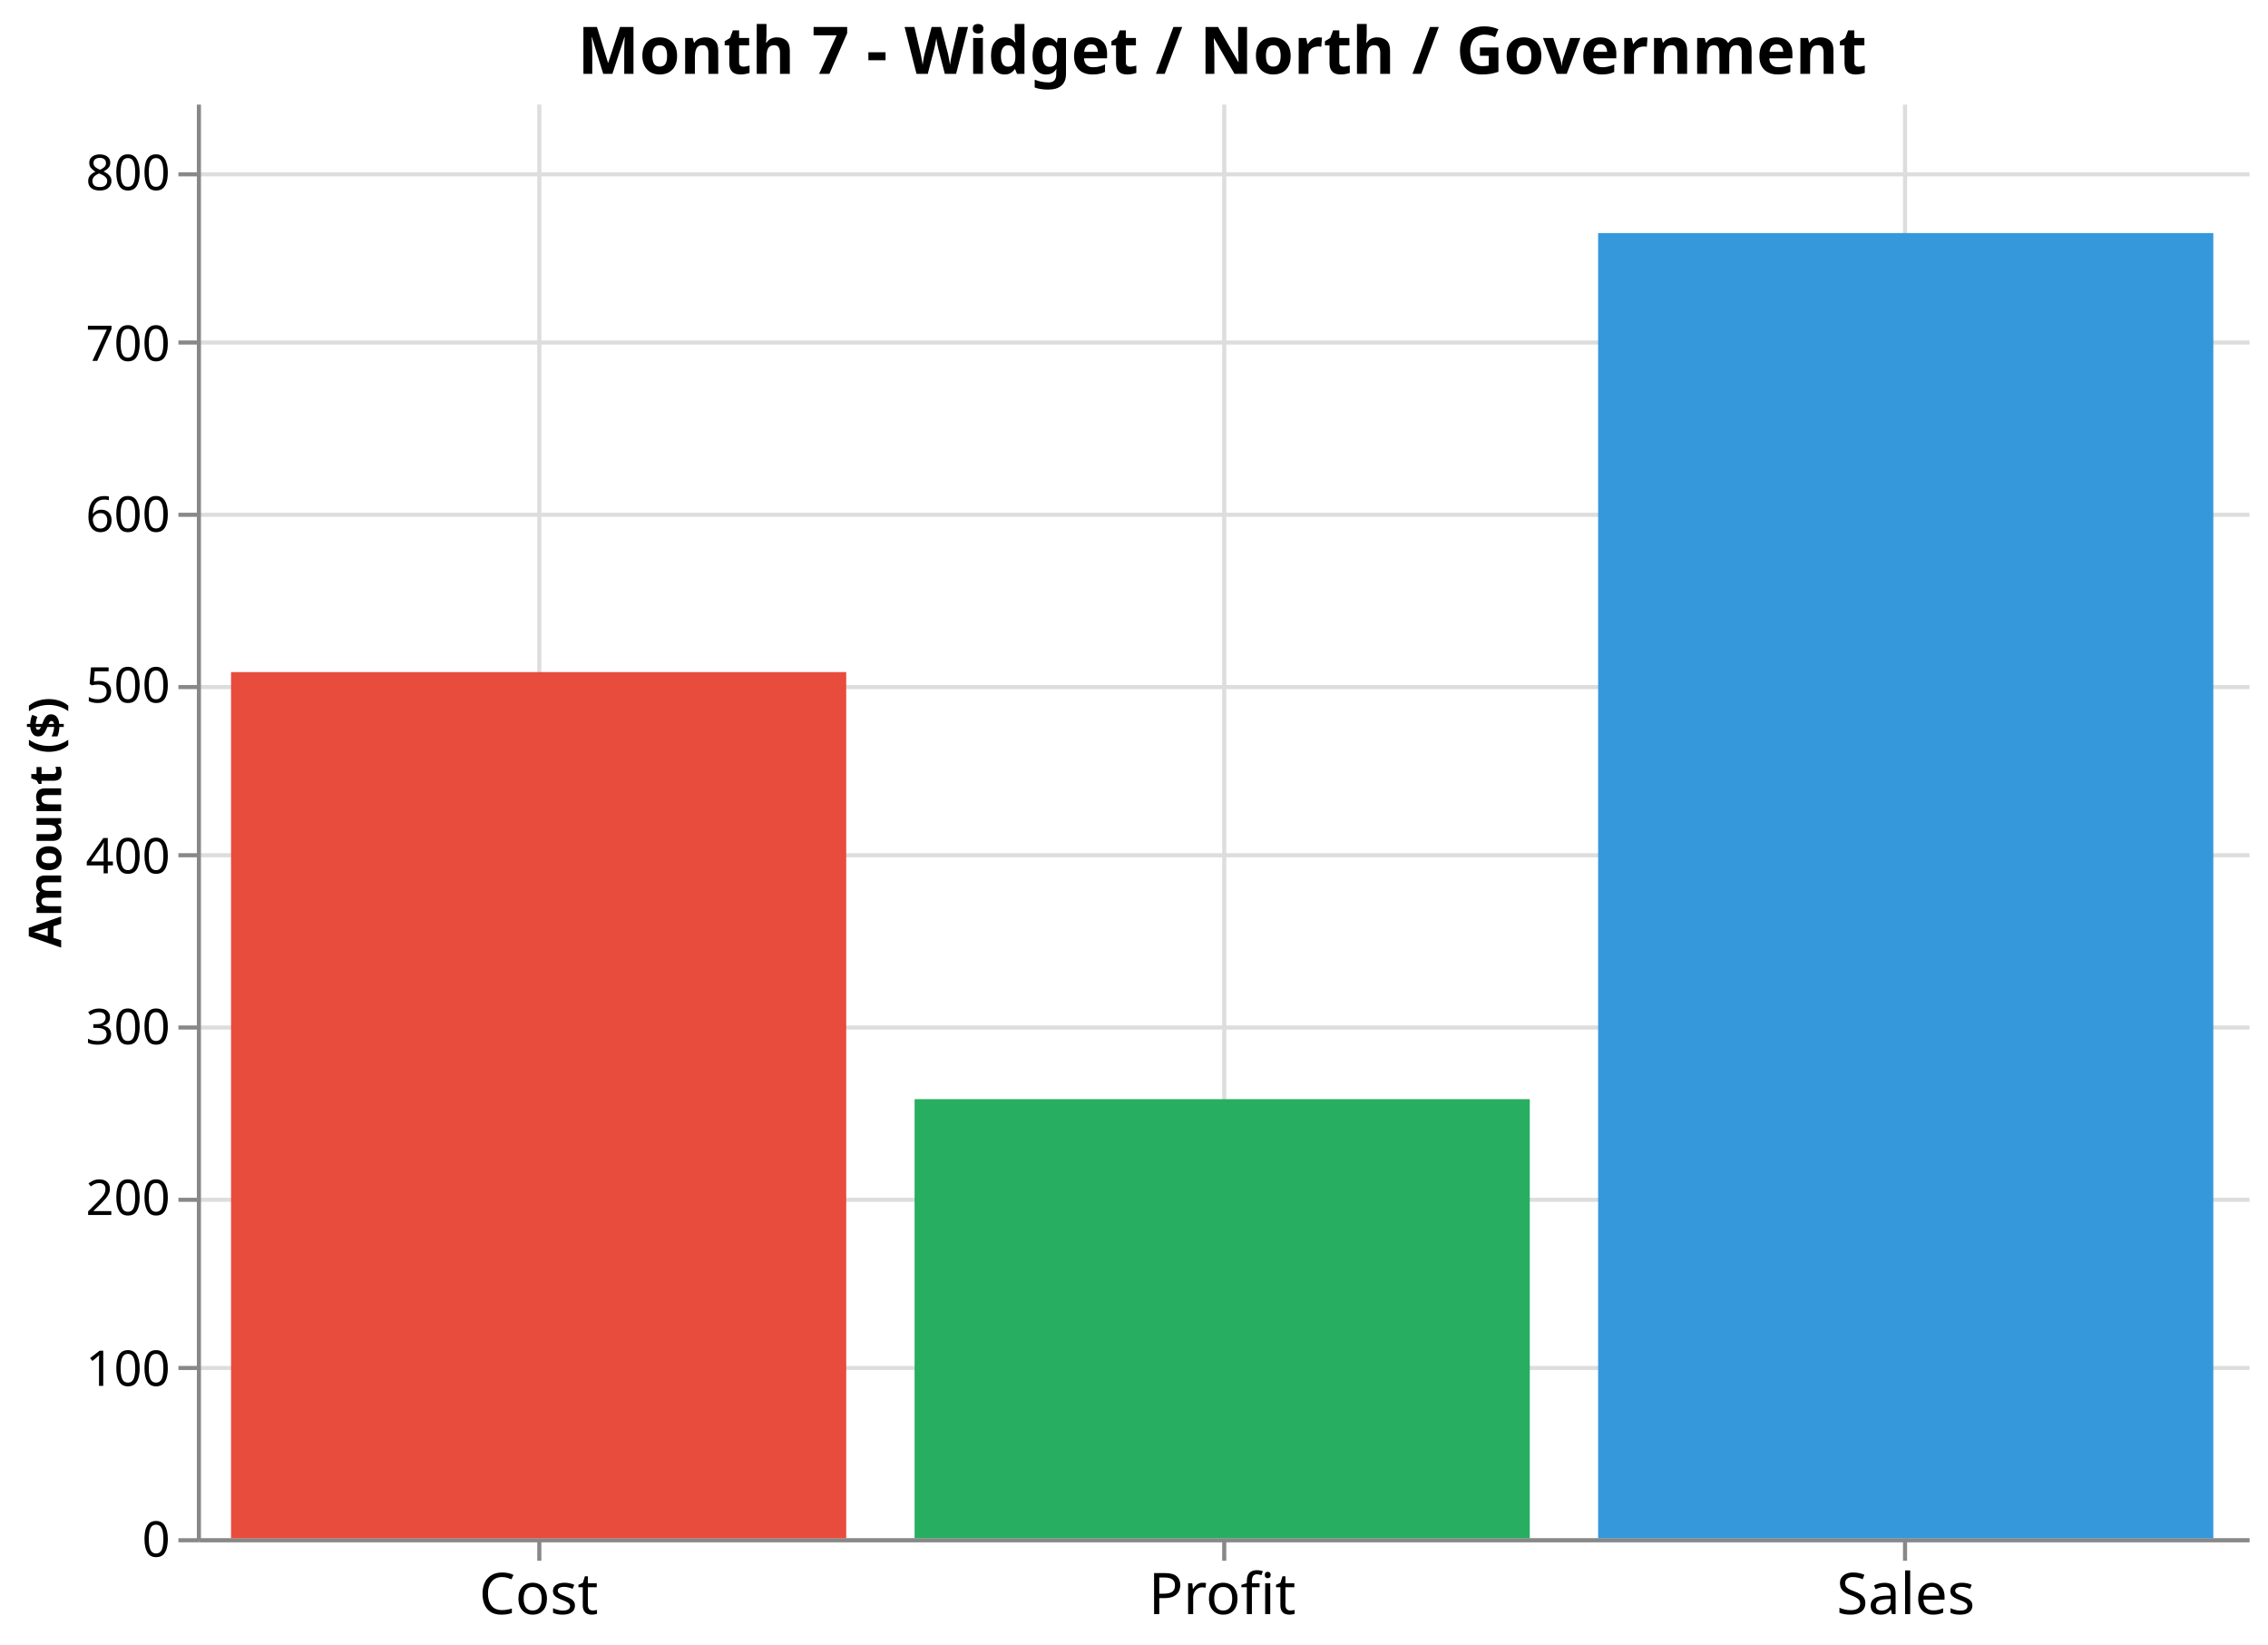
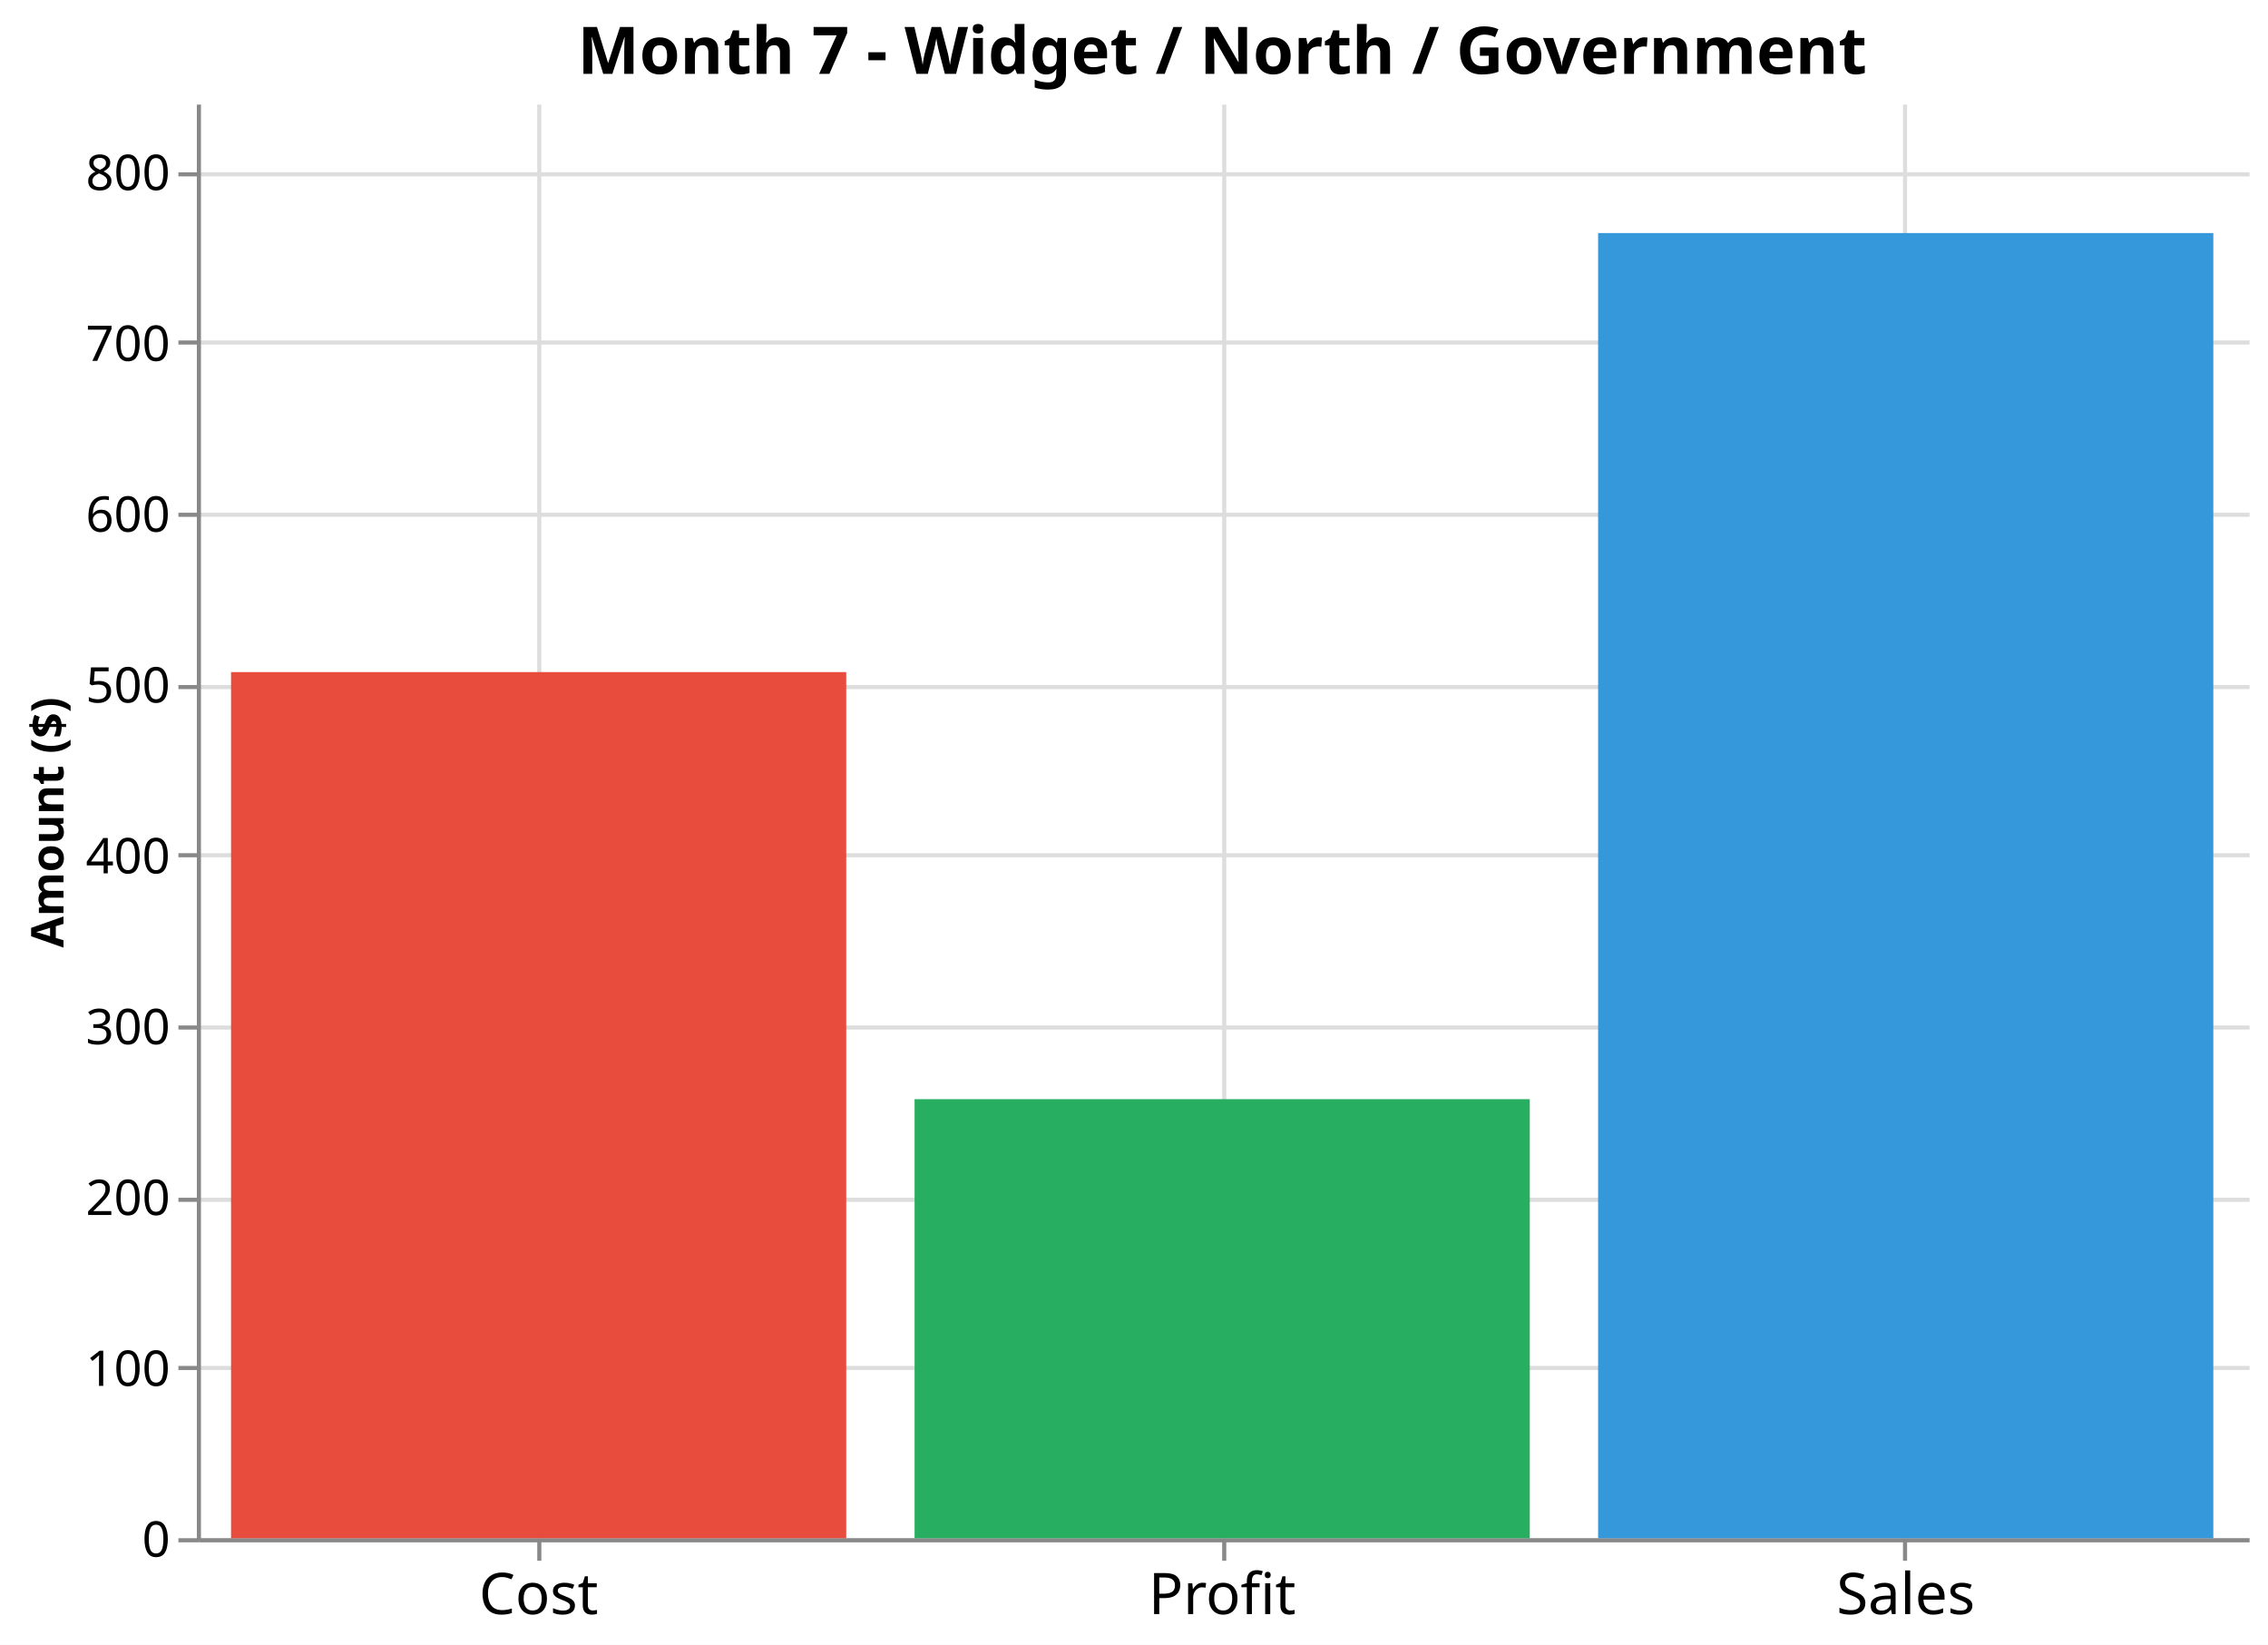
<svg xmlns="http://www.w3.org/2000/svg" version="1.1" class="marks" width="553" height="401" viewBox="0 0 553 401">
  <rect width="553" height="401" fill="white" />
  <g fill="none" stroke-miterlimit="10" transform="translate(48,25)">
    <g class="mark-group role-frame root" role="graphics-object" aria-roledescription="group mark container">
      <g transform="translate(0,0)">
        <path class="background" aria-hidden="true" d="M0,0h500v350h-500Z" />
        <g>
          <g class="mark-group role-axis" aria-hidden="true">
            <g transform="translate(0.5,350.5)">
              <path class="background" aria-hidden="true" d="M0,0h0v0h0Z" pointer-events="none" />
              <g>
                <g class="mark-rule role-axis-grid" pointer-events="none">
                  <line transform="translate(83,-350)" x2="0" y2="350" stroke="#ddd" stroke-width="1" opacity="1" />
                  <line transform="translate(250,-350)" x2="0" y2="350" stroke="#ddd" stroke-width="1" opacity="1" />
                  <line transform="translate(416,-350)" x2="0" y2="350" stroke="#ddd" stroke-width="1" opacity="1" />
                </g>
              </g>
              <path class="foreground" aria-hidden="true" d="" pointer-events="none" display="none" />
            </g>
          </g>
          <g class="mark-group role-axis" aria-hidden="true">
            <g transform="translate(0.5,0.5)">
              <path class="background" aria-hidden="true" d="M0,0h0v0h0Z" pointer-events="none" />
              <g>
                <g class="mark-rule role-axis-grid" pointer-events="none">
                  <line transform="translate(0,350)" x2="500" y2="0" stroke="#ddd" stroke-width="1" opacity="1" />
                  <line transform="translate(0,308)" x2="500" y2="0" stroke="#ddd" stroke-width="1" opacity="1" />
                  <line transform="translate(0,267)" x2="500" y2="0" stroke="#ddd" stroke-width="1" opacity="1" />
                  <line transform="translate(0,225)" x2="500" y2="0" stroke="#ddd" stroke-width="1" opacity="1" />
                  <line transform="translate(0,183)" x2="500" y2="0" stroke="#ddd" stroke-width="1" opacity="1" />
                  <line transform="translate(0,142)" x2="500" y2="0" stroke="#ddd" stroke-width="1" opacity="1" />
                  <line transform="translate(0,100)" x2="500" y2="0" stroke="#ddd" stroke-width="1" opacity="1" />
                  <line transform="translate(0,58)" x2="500" y2="0" stroke="#ddd" stroke-width="1" opacity="1" />
                  <line transform="translate(0,17)" x2="500" y2="0" stroke="#ddd" stroke-width="1" opacity="1" />
                </g>
              </g>
              <path class="foreground" aria-hidden="true" d="" pointer-events="none" display="none" />
            </g>
          </g>
          <g class="mark-group role-axis" role="graphics-symbol" aria-roledescription="axis" aria-label="X-axis for a discrete scale with 3 values: Cost, Profit, Sales">
            <g transform="translate(0.5,350.5)">
              <path class="background" aria-hidden="true" d="M0,0h0v0h0Z" pointer-events="none" />
              <g>
                <g class="mark-rule role-axis-tick" pointer-events="none">
                  <line transform="translate(83,0)" x2="0" y2="5" stroke="#888" stroke-width="1" opacity="1" />
                  <line transform="translate(250,0)" x2="0" y2="5" stroke="#888" stroke-width="1" opacity="1" />
                  <line transform="translate(416,0)" x2="0" y2="5" stroke="#888" stroke-width="1" opacity="1" />
                </g>
                <g class="mark-text role-axis-label" pointer-events="none">
                  <text text-anchor="middle" transform="translate(82.83333,18)" font-family="sans-serif" font-size="14px" fill="#000" opacity="1">Cost</text>
                  <text text-anchor="middle" transform="translate(249.5,18)" font-family="sans-serif" font-size="14px" fill="#000" opacity="1">Profit</text>
                  <text text-anchor="middle" transform="translate(416.1667,18)" font-family="sans-serif" font-size="14px" fill="#000" opacity="1">Sales</text>
                </g>
                <g class="mark-rule role-axis-domain" pointer-events="none">
                  <line transform="translate(0,0)" x2="500" y2="0" stroke="#888" stroke-width="1" opacity="1" />
                </g>
              </g>
              <path class="foreground" aria-hidden="true" d="" pointer-events="none" display="none" />
            </g>
          </g>
          <g class="mark-group role-axis" role="graphics-symbol" aria-roledescription="axis" aria-label="Y-axis titled 'Amount ($)' for a linear scale with values from 0 to 840">
            <g transform="translate(0.5,0.5)">
              <path class="background" aria-hidden="true" d="M0,0h0v0h0Z" pointer-events="none" />
              <g>
                <g class="mark-rule role-axis-tick" pointer-events="none">
                  <line transform="translate(0,350)" x2="-5" y2="0" stroke="#888" stroke-width="1" opacity="1" />
                  <line transform="translate(0,308)" x2="-5" y2="0" stroke="#888" stroke-width="1" opacity="1" />
                  <line transform="translate(0,267)" x2="-5" y2="0" stroke="#888" stroke-width="1" opacity="1" />
                  <line transform="translate(0,225)" x2="-5" y2="0" stroke="#888" stroke-width="1" opacity="1" />
                  <line transform="translate(0,183)" x2="-5" y2="0" stroke="#888" stroke-width="1" opacity="1" />
                  <line transform="translate(0,142)" x2="-5" y2="0" stroke="#888" stroke-width="1" opacity="1" />
                  <line transform="translate(0,100)" x2="-5" y2="0" stroke="#888" stroke-width="1" opacity="1" />
                  <line transform="translate(0,58)" x2="-5" y2="0" stroke="#888" stroke-width="1" opacity="1" />
                  <line transform="translate(0,17)" x2="-5" y2="0" stroke="#888" stroke-width="1" opacity="1" />
                </g>
                <g class="mark-text role-axis-label" pointer-events="none">
                  <text text-anchor="end" transform="translate(-7,354)" font-family="sans-serif" font-size="12px" fill="#000" opacity="1">0</text>
                  <text text-anchor="end" transform="translate(-7,312.3532)" font-family="sans-serif" font-size="12px" fill="#000" opacity="1">100</text>
                  <text text-anchor="end" transform="translate(-7,270.7063)" font-family="sans-serif" font-size="12px" fill="#000" opacity="1">200</text>
                  <text text-anchor="end" transform="translate(-7,229.0595)" font-family="sans-serif" font-size="12px" fill="#000" opacity="1">300</text>
                  <text text-anchor="end" transform="translate(-7,187.4127)" font-family="sans-serif" font-size="12px" fill="#000" opacity="1">400</text>
                  <text text-anchor="end" transform="translate(-7,145.7658)" font-family="sans-serif" font-size="12px" fill="#000" opacity="1">500</text>
                  <text text-anchor="end" transform="translate(-7,104.119)" font-family="sans-serif" font-size="12px" fill="#000" opacity="1">600</text>
                  <text text-anchor="end" transform="translate(-7,62.47216)" font-family="sans-serif" font-size="12px" fill="#000" opacity="1">700</text>
                  <text text-anchor="end" transform="translate(-7,20.82532)" font-family="sans-serif" font-size="12px" fill="#000" opacity="1">800</text>
                </g>
                <g class="mark-rule role-axis-domain" pointer-events="none">
                  <line transform="translate(0,350)" x2="0" y2="-350" stroke="#888" stroke-width="1" opacity="1" />
                </g>
                <g class="mark-text role-axis-title" pointer-events="none">
-                   <text text-anchor="middle" transform="translate(-31.58984,175) rotate(-90) translate(0,-2)" font-family="sans-serif" font-size="11px" font-weight="bold" fill="#000" opacity="1">Amount ($)</text>
+                   <text text-anchor="middle" transform="translate(-31.02148,175) rotate(-90) translate(0,-2)" font-family="sans-serif" font-size="11px" font-weight="bold" fill="#000" opacity="1">Amount ($)</text>
                </g>
              </g>
              <path class="foreground" aria-hidden="true" d="" pointer-events="none" display="none" />
            </g>
          </g>
          <g class="mark-rect role-mark marks" role="graphics-object" aria-roledescription="rect mark container">
            <path aria-label="Metric: Cost; Amount: 507; Color: #e74c3c" role="graphics-symbol" aria-roledescription="bar" d="M8.333,138.851h150v211.149h-150Z" fill="#e74c3c" />
            <path aria-label="Metric: Profit; Amount: 257; Color: #27ae60" role="graphics-symbol" aria-roledescription="bar" d="M175,242.968h150v107.032h-150Z" fill="#27ae60" />
            <path aria-label="Metric: Sales; Amount: 764; Color: #3498db" role="graphics-symbol" aria-roledescription="bar" d="M341.667,31.818h150v318.182h-150Z" fill="#3498db" />
          </g>
          <g class="mark-group role-title">
            <g transform="translate(250,-20)">
              <path class="background" aria-hidden="true" d="M0,0h0v0h0Z" pointer-events="none" />
              <g>
                <g class="mark-text role-title-text" role="graphics-symbol" aria-roledescription="title" aria-label="Title text 'Month 7 - Widget / North / Government'" pointer-events="none">
                  <text text-anchor="middle" transform="translate(0,13)" font-family="sans-serif" font-size="16px" font-weight="bold" fill="#000" opacity="1">Month 7 - Widget / North / Government</text>
                </g>
              </g>
              <path class="foreground" aria-hidden="true" d="" pointer-events="none" display="none" />
            </g>
          </g>
        </g>
        <path class="foreground" aria-hidden="true" d="" display="none" />
      </g>
    </g>
  </g>
</svg>
